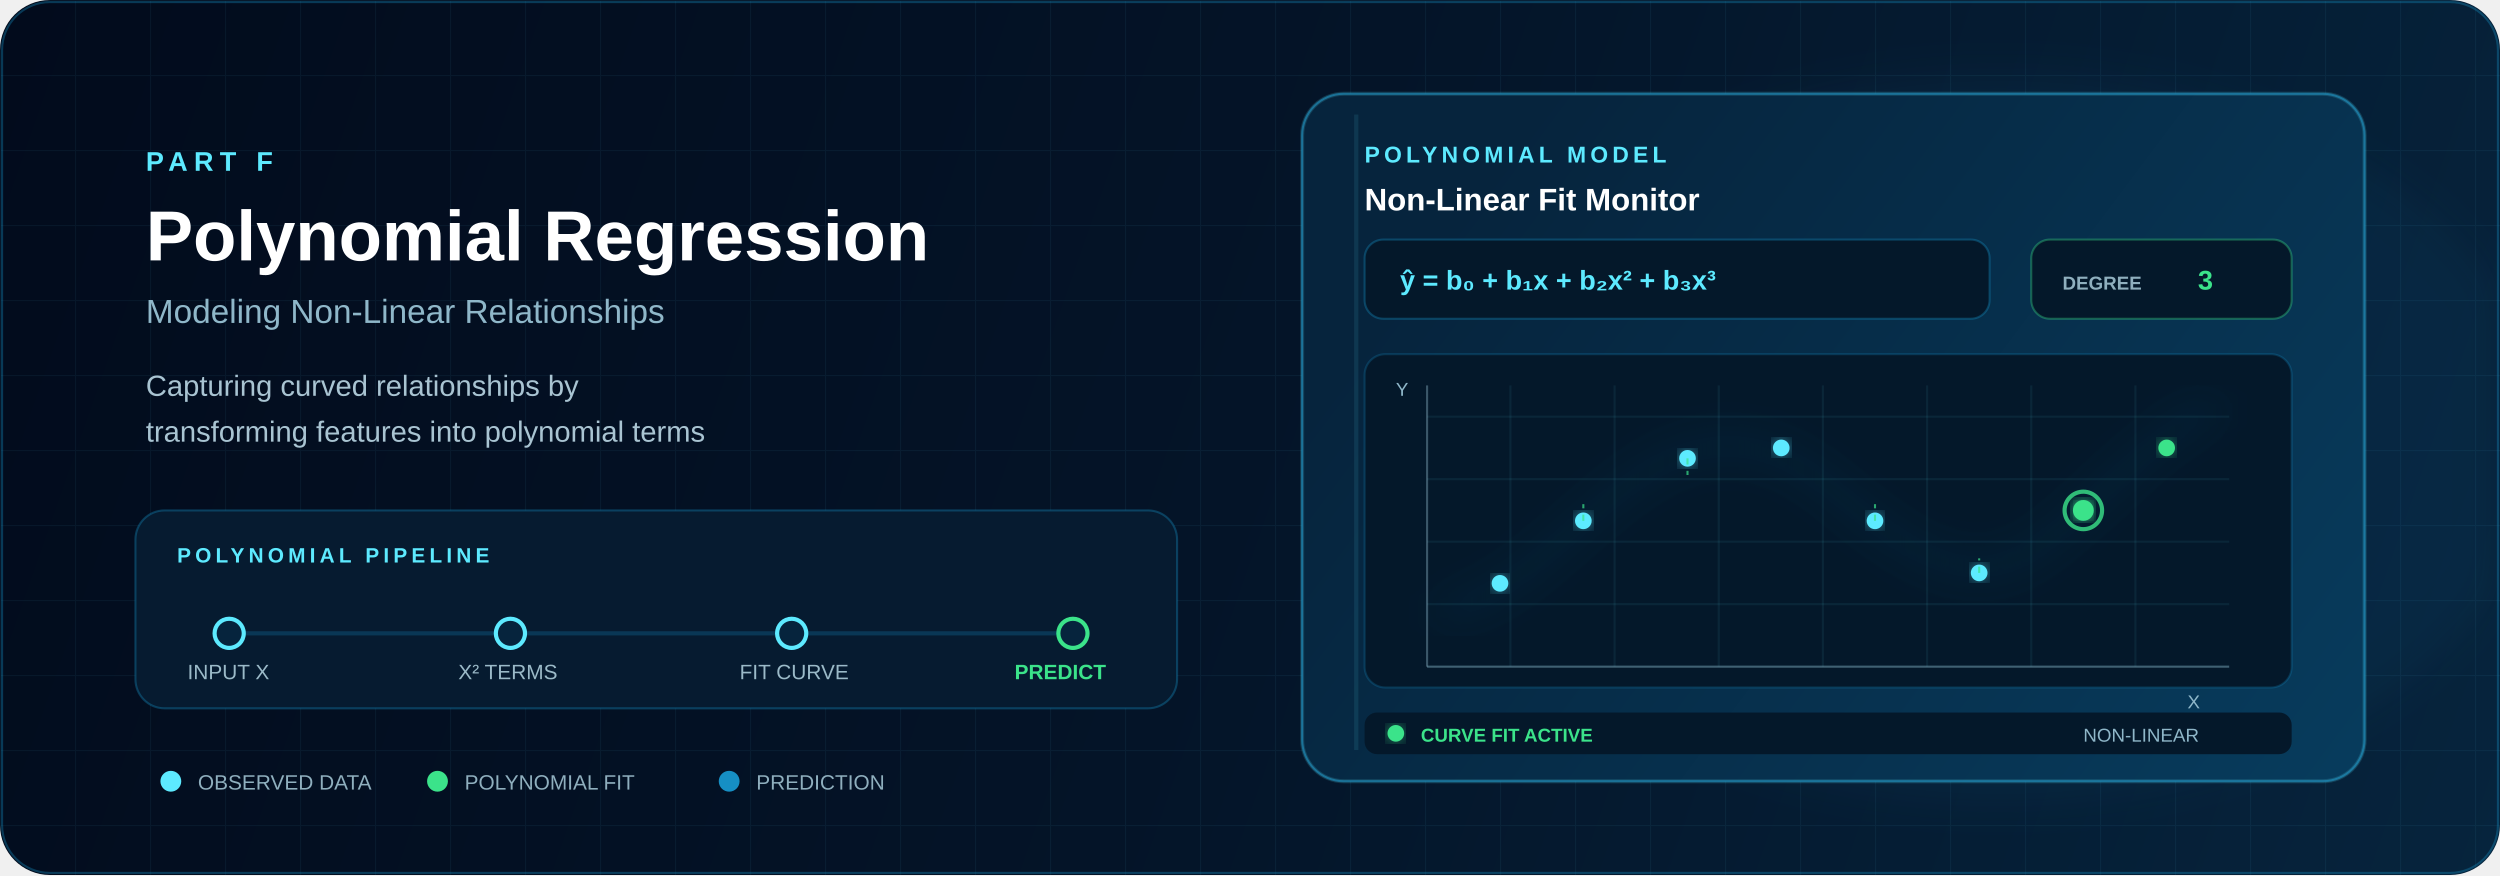
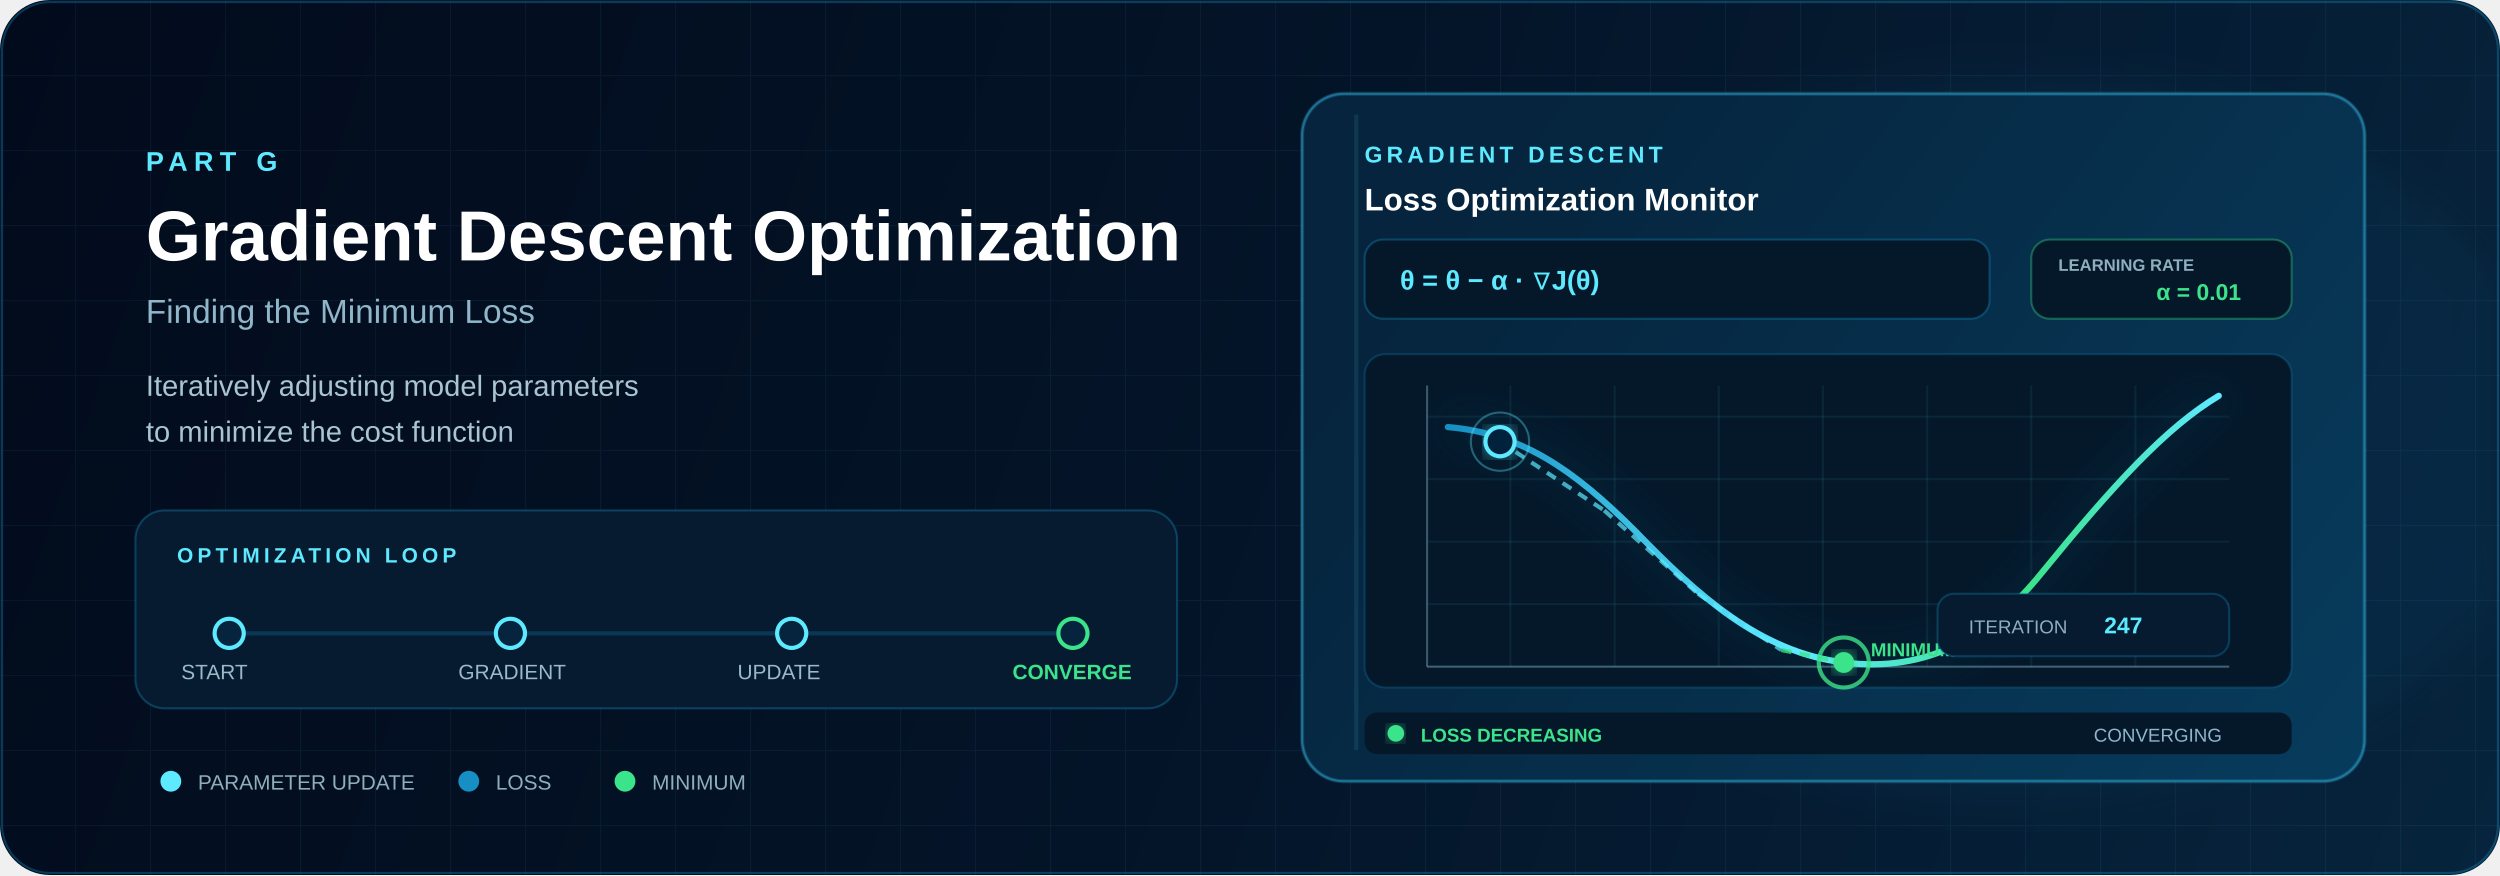
<svg xmlns="http://www.w3.org/2000/svg" width="1200" height="420" viewBox="0 0 1200 420" fill="none">
  <defs>
    <linearGradient id="bg" x1="0" y1="0" x2="1200" y2="420" gradientUnits="userSpaceOnUse">
      <stop stop-color="#020B1C" />
      <stop offset="0.5" stop-color="#041428" />
      <stop offset="1" stop-color="#06243D" />
    </linearGradient>
    <linearGradient id="card" x1="730" y1="60" x2="1130" y2="360" gradientUnits="userSpaceOnUse">
      <stop stop-color="#06243D" />
      <stop offset="1" stop-color="#073B5C" />
    </linearGradient>
    <linearGradient id="cyan" x1="0" y1="0" x2="1" y2="1">
      <stop stop-color="#5DEAFF" />
      <stop offset="1" stop-color="#168FC4" />
    </linearGradient>
-     <linearGradient id="poly" x1="0" y1="0" x2="1" y2="0">
+     <linearGradient id="optimize" x1="0" y1="0" x2="1" y2="0">
      <stop stop-color="#168FC4" />
      <stop offset="0.45" stop-color="#5DEAFF" />
      <stop offset="0.75" stop-color="#3BE38A" />
      <stop offset="1" stop-color="#5DEAFF" />
    </linearGradient>
-     <pattern id="grid" width="36" height="36" patternUnits="userSpaceOnUse">
-       <path d="M36 0H0V36" stroke="#5DEAFF" stroke-opacity="0.055" />
-     </pattern>
    <filter id="glow">
      <feGaussianBlur stdDeviation="4" result="blur" />
      <feMerge>
        <feMergeNode in="blur" />
        <feMergeNode in="SourceGraphic" />
      </feMerge>
    </filter>
    <filter id="softGlow">
      <feGaussianBlur stdDeviation="10" />
    </filter>
+     <pattern id="grid" width="36" height="36" patternUnits="userSpaceOnUse">
+       <path d="M36 0H0V36" stroke="#5DEAFF" stroke-opacity="0.055" />
+     </pattern>
  </defs>
  <rect width="1200" height="420" rx="24" fill="url(#bg)" />
  <rect width="1200" height="420" rx="24" fill="url(#grid)">
    <animateTransform attributeName="transform" type="translate" from="0 0" to="36 36" dur="8s" repeatCount="indefinite" />
  </rect>
-   <ellipse cx="960" cy="210" rx="260" ry="175" fill="#168FC4" opacity="0.06" filter="url(#softGlow)">
+   <ellipse cx="965" cy="210" rx="260" ry="175" fill="#168FC4" opacity="0.06" filter="url(#softGlow)">
    <animate attributeName="opacity" values="0.04;0.10;0.04" dur="4s" repeatCount="indefinite" />
  </ellipse>
  <text x="70" y="82" fill="#5DEAFF" font-family="Arial, Helvetica, sans-serif" font-size="13" font-weight="700" letter-spacing="3">
-     PART F
+     PART G
  </text>
  <text x="70" y="125" fill="white" font-family="Arial, Helvetica, sans-serif" font-size="34" font-weight="700">
-     Polynomial Regression
+     Gradient Descent Optimization
  </text>
  <text x="70" y="155" fill="#8FB7C9" font-family="Arial, Helvetica, sans-serif" font-size="16">
-     Modeling Non-Linear Relationships
+     Finding the Minimum Loss
  </text>
  <text x="70" y="190" fill="#A9C4D2" font-family="Arial, Helvetica, sans-serif" font-size="14">
-     Capturing curved relationships by
+     Iteratively adjusting model parameters
  </text>
  <text x="70" y="212" fill="#A9C4D2" font-family="Arial, Helvetica, sans-serif" font-size="14">
-     transforming features into polynomial terms
+     to minimize the cost function
  </text>
  <rect x="65" y="245" width="500" height="95" rx="14" fill="#061B30" stroke="#168FC4" stroke-opacity="0.35" />
  <text x="85" y="270" fill="#5DEAFF" font-family="Arial" font-size="10" font-weight="700" letter-spacing="2">
-     POLYNOMIAL PIPELINE
+     OPTIMIZATION LOOP
  </text>
-   <path d="M105 304 H520" stroke="#168FC4" stroke-opacity="0.25" stroke-width="2" />
-   <path d="M105 304 H520" stroke="url(#poly)" stroke-width="2" stroke-dasharray="45 370" stroke-linecap="round">
+   <path d="M110 304 H520" stroke="#168FC4" stroke-opacity="0.25" stroke-width="2" />
+   <path d="M110 304 H520" stroke="url(#optimize)" stroke-width="2" stroke-dasharray="45 370" stroke-linecap="round">
    <animate attributeName="stroke-dashoffset" from="0" to="-415" dur="2.8s" repeatCount="indefinite" />
  </path>
  <circle cx="110" cy="304" r="7" fill="#06243D" stroke="#5DEAFF" stroke-width="2">
    <animate attributeName="r" values="7;10;7" dur="2s" repeatCount="indefinite" />
  </circle>
  <circle cx="245" cy="304" r="7" fill="#06243D" stroke="#5DEAFF" stroke-width="2">
    <animate attributeName="r" values="7;10;7" dur="2s" begin="0.4s" repeatCount="indefinite" />
  </circle>
  <circle cx="380" cy="304" r="7" fill="#06243D" stroke="#5DEAFF" stroke-width="2">
    <animate attributeName="r" values="7;10;7" dur="2s" begin="0.8s" repeatCount="indefinite" />
  </circle>
  <circle cx="515" cy="304" r="7" fill="#06243D" stroke="#3BE38A" stroke-width="2">
-     <animate attributeName="r" values="7;10;7" dur="2s" begin="1.2s" repeatCount="indefinite" />
+     <animate attributeName="r" values="7;11;7" dur="2s" begin="1.2s" repeatCount="indefinite" />
  </circle>
-   <text x="90" y="326" fill="#9BBAC8" font-family="Arial" font-size="10">
-     INPUT X
+   <text x="87" y="326" fill="#9BBAC8" font-family="Arial" font-size="10">
+     START
  </text>
  <text x="220" y="326" fill="#9BBAC8" font-family="Arial" font-size="10">
-     X² TERMS
+     GRADIENT
  </text>
-   <text x="355" y="326" fill="#9BBAC8" font-family="Arial" font-size="10">
-     FIT CURVE
+   <text x="354" y="326" fill="#9BBAC8" font-family="Arial" font-size="10">
+     UPDATE
  </text>
-   <text x="487" y="326" fill="#3BE38A" font-family="Arial" font-size="10" font-weight="700">
-     PREDICT
+   <text x="486" y="326" fill="#3BE38A" font-family="Arial" font-size="10" font-weight="700">
+     CONVERGE
  </text>
  <circle cx="82" cy="375" r="5" fill="#5DEAFF" />
  <text x="95" y="379" fill="#8FAFBE" font-family="Arial" font-size="10">
-     OBSERVED DATA
+     PARAMETER UPDATE
  </text>
-   <circle cx="210" cy="375" r="5" fill="#3BE38A" />
-   <text x="223" y="379" fill="#8FAFBE" font-family="Arial" font-size="10">
-     POLYNOMIAL FIT
+   <circle cx="225" cy="375" r="5" fill="#168FC4" />
+   <text x="238" y="379" fill="#8FAFBE" font-family="Arial" font-size="10">
+     LOSS
  </text>
-   <circle cx="350" cy="375" r="5" fill="#168FC4" />
-   <text x="363" y="379" fill="#8FAFBE" font-family="Arial" font-size="10">
-     PREDICTION
+   <circle cx="300" cy="375" r="5" fill="#3BE38A" />
+   <text x="313" y="379" fill="#8FAFBE" font-family="Arial" font-size="10">
+     MINIMUM
  </text>
  <rect x="625" y="45" width="510" height="330" rx="20" fill="url(#card)" stroke="#168FC4" stroke-opacity="0.55" />
  <rect x="625" y="45" width="510" height="330" rx="20" stroke="#5DEAFF" stroke-opacity="0.15" stroke-width="2">
    <animate attributeName="stroke-opacity" values="0.08;0.28;0.08" dur="3s" repeatCount="indefinite" />
  </rect>
  <text x="655" y="78" fill="#5DEAFF" font-family="Arial" font-size="11" font-weight="700" letter-spacing="2">
-     POLYNOMIAL MODEL
+     GRADIENT DESCENT
  </text>
  <text x="655" y="101" fill="white" font-family="Arial" font-size="15" font-weight="600">
-     Non-Linear Fit Monitor
+     Loss Optimization Monitor
  </text>
  <rect x="655" y="115" width="300" height="38" rx="9" fill="#04182A" stroke="#168FC4" stroke-opacity="0.35" />
  <text x="672" y="139" fill="#5DEAFF" font-family="Arial" font-size="13" font-weight="700">
-     ŷ = b₀ + b₁x + b₂x² + b₃x³
+     θ = θ − α · ∇J(θ)
  </text>
  <rect x="975" y="115" width="125" height="38" rx="9" fill="#04182A" stroke="#3BE38A" stroke-opacity="0.35" />
-   <text x="990" y="139" fill="#8FAFBE" font-family="Arial" font-size="9" font-weight="700">
-     DEGREE
+   <text x="988" y="130" fill="#8FAFBE" font-family="Arial" font-size="8" font-weight="700">
+     LEARNING RATE
  </text>
-   <text x="1055" y="139" fill="#3BE38A" font-family="Arial" font-size="13" font-weight="700">
-     3
+   <text x="1035" y="144" fill="#3BE38A" font-family="Arial" font-size="11" font-weight="700">
+     α = 0.01
  </text>
  <rect x="655" y="170" width="445" height="160" rx="10" fill="#04182A" stroke="#168FC4" stroke-opacity="0.25" />
  <path d="M685 200 H1070            M685 230 H1070            M685 260 H1070            M685 290 H1070            M685 320 H1070" stroke="#5DEAFF" stroke-opacity="0.07" />
  <path d="M725 185 V320            M775 185 V320            M825 185 V320            M875 185 V320            M925 185 V320            M975 185 V320            M1025 185 V320" stroke="#5DEAFF" stroke-opacity="0.07" />
  <path d="M685 320 H1070" stroke="#8FB7C9" stroke-opacity="0.4" />
  <path d="M685 320 V185" stroke="#8FB7C9" stroke-opacity="0.4" />
-   <path d="M690 295            C730 285 750 255 785 230            C820 205 850 210 880 235            C915 265 945 285 975 265            C1010 240 1035 205 1065 195" fill="none" stroke="#168FC4" stroke-width="8" stroke-opacity="0.12" filter="url(#softGlow)" />
-   <path d="M690 295            C730 285 750 255 785 230            C820 205 850 210 880 235            C915 265 945 285 975 265            C1010 240 1035 205 1065 195" fill="none" stroke="url(#poly)" stroke-width="3" stroke-linecap="round" stroke-dasharray="520" stroke-dashoffset="520">
-     <animate attributeName="stroke-dashoffset" values="520;0;0;520" dur="6s" repeatCount="indefinite" />
-   </path>
-   <circle cx="720" cy="280" r="4" fill="#5DEAFF" filter="url(#glow)">
-     <animate attributeName="opacity" values="0.2;1;0.2" dur="2s" repeatCount="indefinite" />
+   <path d="M695 205            C730 208 755 225 785 255            C815 286 845 313 885 318            C925 323 955 306 980 275            C1015 232 1040 205 1065 190" fill="none" stroke="#168FC4" stroke-opacity="0.13" stroke-width="9" filter="url(#softGlow)" />
+   <path d="M695 205            C730 208 755 225 785 255            C815 286 845 313 885 318            C925 323 955 306 980 275            C1015 232 1040 205 1065 190" fill="none" stroke="url(#optimize)" stroke-width="3" stroke-linecap="round" />
+   <path d="M720 212 L770 245" stroke="#5DEAFF" stroke-width="2" stroke-dasharray="5 4" opacity="0.7" />
+   <path d="M770 245 L815 285" stroke="#5DEAFF" stroke-width="2" stroke-dasharray="5 4" opacity="0.7" />
+   <path d="M815 285 L855 312" stroke="#5DEAFF" stroke-width="2" stroke-dasharray="5 4" opacity="0.7" />
+   <path d="M855 312 L885 318" stroke="#3BE38A" stroke-width="2" stroke-dasharray="5 4" opacity="0.8" />
+   <circle cx="720" cy="212" r="7" fill="#06243D" stroke="#5DEAFF" stroke-width="2" filter="url(#glow)">
+     <animateMotion path="M0 0             C50 33 95 73 135 100             C175 127 215 105 260 63             C300 25 325 5 345 -22" dur="5s" repeatCount="indefinite" />
  </circle>
-   <circle cx="760" cy="250" r="4" fill="#5DEAFF" filter="url(#glow)">
-     <animate attributeName="opacity" values="0.2;1;0.2" dur="2s" begin="0.25s" repeatCount="indefinite" />
+   <circle cx="720" cy="212" r="14" fill="none" stroke="#5DEAFF" stroke-opacity="0.35">
+     <animateMotion path="M0 0             C50 33 95 73 135 100             C175 127 215 105 260 63             C300 25 325 5 345 -22" dur="5s" repeatCount="indefinite" />
+     <animate attributeName="r" values="8;18;8" dur="1.5s" repeatCount="indefinite" />
  </circle>
-   <circle cx="810" cy="220" r="4" fill="#5DEAFF" filter="url(#glow)">
-     <animate attributeName="opacity" values="0.2;1;0.2" dur="2s" begin="0.5s" repeatCount="indefinite" />
-   </circle>
-   <circle cx="855" cy="215" r="4" fill="#5DEAFF" filter="url(#glow)">
-     <animate attributeName="opacity" values="0.2;1;0.2" dur="2s" begin="0.75s" repeatCount="indefinite" />
-   </circle>
-   <circle cx="900" cy="250" r="4" fill="#5DEAFF" filter="url(#glow)">
-     <animate attributeName="opacity" values="0.2;1;0.2" dur="2s" begin="1s" repeatCount="indefinite" />
-   </circle>
-   <circle cx="950" cy="275" r="4" fill="#5DEAFF" filter="url(#glow)">
-     <animate attributeName="opacity" values="0.2;1;0.2" dur="2s" begin="1.25s" repeatCount="indefinite" />
-   </circle>
-   <circle cx="1000" cy="245" r="4" fill="#3BE38A" filter="url(#glow)">
-     <animate attributeName="opacity" values="0.2;1;0.2" dur="2s" begin="1.5s" repeatCount="indefinite" />
-   </circle>
-   <circle cx="1040" cy="215" r="4" fill="#3BE38A" filter="url(#glow)">
-     <animate attributeName="opacity" values="0.2;1;0.2" dur="2s" begin="1.75s" repeatCount="indefinite" />
-   </circle>
-   <path d="M760 250 L760 242" stroke="#3BE38A" stroke-width="1" stroke-dasharray="3 3" opacity="0.7" />
-   <path d="M810 220 L810 228" stroke="#3BE38A" stroke-width="1" stroke-dasharray="3 3" opacity="0.7" />
-   <path d="M900 250 L900 242" stroke="#3BE38A" stroke-width="1" stroke-dasharray="3 3" opacity="0.7" />
-   <path d="M950 275 L950 268" stroke="#3BE38A" stroke-width="1" stroke-dasharray="3 3" opacity="0.7" />
-   <circle cx="1000" cy="245" r="9" fill="none" stroke="#3BE38A" stroke-width="2" opacity="0.8">
-     <animate attributeName="r" values="7;16;7" dur="2s" repeatCount="indefinite" />
+   <circle cx="885" cy="318" r="12" fill="none" stroke="#3BE38A" stroke-width="2" opacity="0.8">
+     <animate attributeName="r" values="8;20;8" dur="2s" repeatCount="indefinite" />
    <animate attributeName="opacity" values="0.8;0;0.8" dur="2s" repeatCount="indefinite" />
  </circle>
-   <circle cx="1000" cy="245" r="5" fill="#3BE38A" filter="url(#glow)" />
-   <text x="1050" y="340" fill="#8FB7C9" font-family="Arial" font-size="9">
-     X
+   <circle cx="885" cy="318" r="5" fill="#3BE38A" filter="url(#glow)" />
+   <text x="898" y="315" fill="#3BE38A" font-family="Arial" font-size="9" font-weight="700">
+     MINIMUM
  </text>
-   <text x="670" y="190" fill="#8FB7C9" font-family="Arial" font-size="9">
-     Y
+   <rect x="930" y="285" width="140" height="30" rx="8" fill="#061B30" stroke="#168FC4" stroke-opacity="0.3" />
+   <text x="945" y="304" fill="#8FAFBE" font-family="Arial" font-size="9">
+     ITERATION
+   </text>
+   <text x="1010" y="304" fill="#5DEAFF" font-family="Arial" font-size="11" font-weight="700">
+     247
  </text>
  <rect x="655" y="342" width="445" height="20" rx="6" fill="#04182A" />
  <circle cx="670" cy="352" r="4" fill="#3BE38A" filter="url(#glow)">
    <animate attributeName="r" values="3;6;3" dur="1.5s" repeatCount="indefinite" />
  </circle>
  <text x="682" y="356" fill="#3BE38A" font-family="Arial" font-size="9" font-weight="700">
-     CURVE FIT ACTIVE
+     LOSS DECREASING
  </text>
-   <text x="1000" y="356" fill="#8FB7C9" font-family="Arial" font-size="9">
-     NON-LINEAR
+   <text x="1005" y="356" fill="#8FB7C9" font-family="Arial" font-size="9">
+     CONVERGING
  </text>
  <rect x="650" y="55" width="2" height="305" fill="#5DEAFF" opacity="0.10">
    <animate attributeName="x" values="650;1125;650" dur="6s" repeatCount="indefinite" />
  </rect>
  <rect x="1" y="1" width="1198" height="418" rx="23" stroke="#168FC4" stroke-opacity="0.35" />
</svg>
